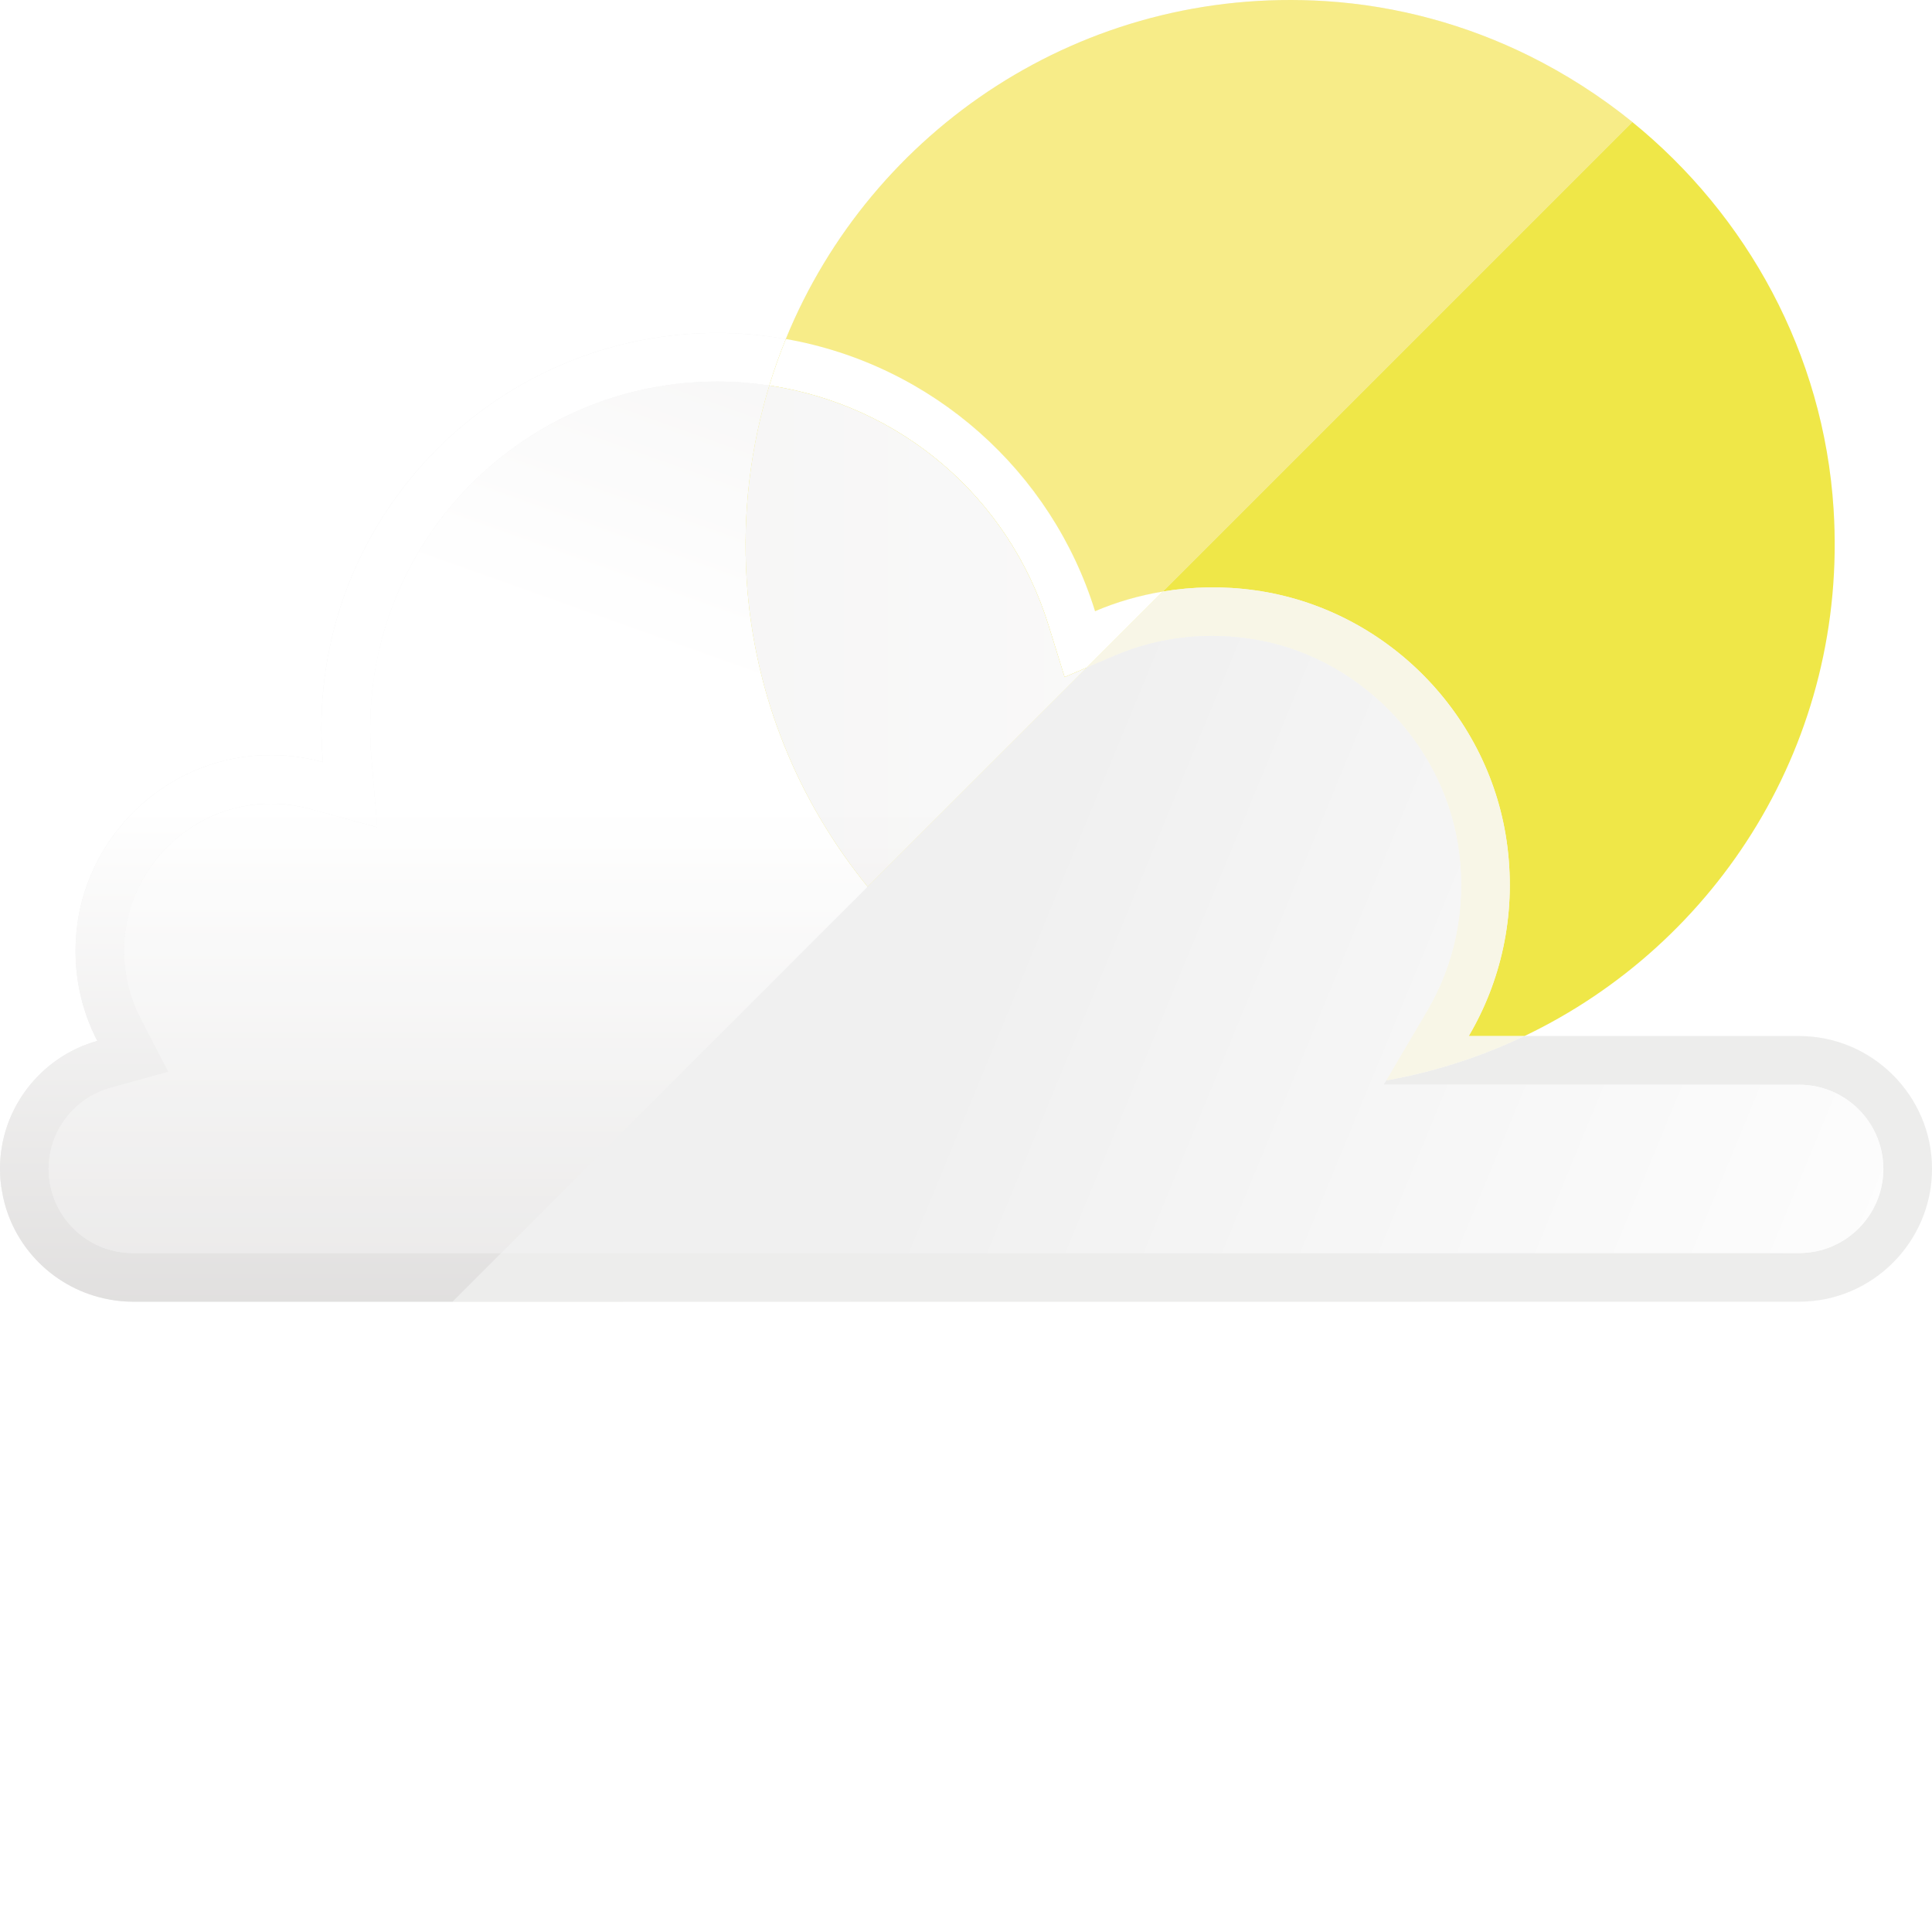
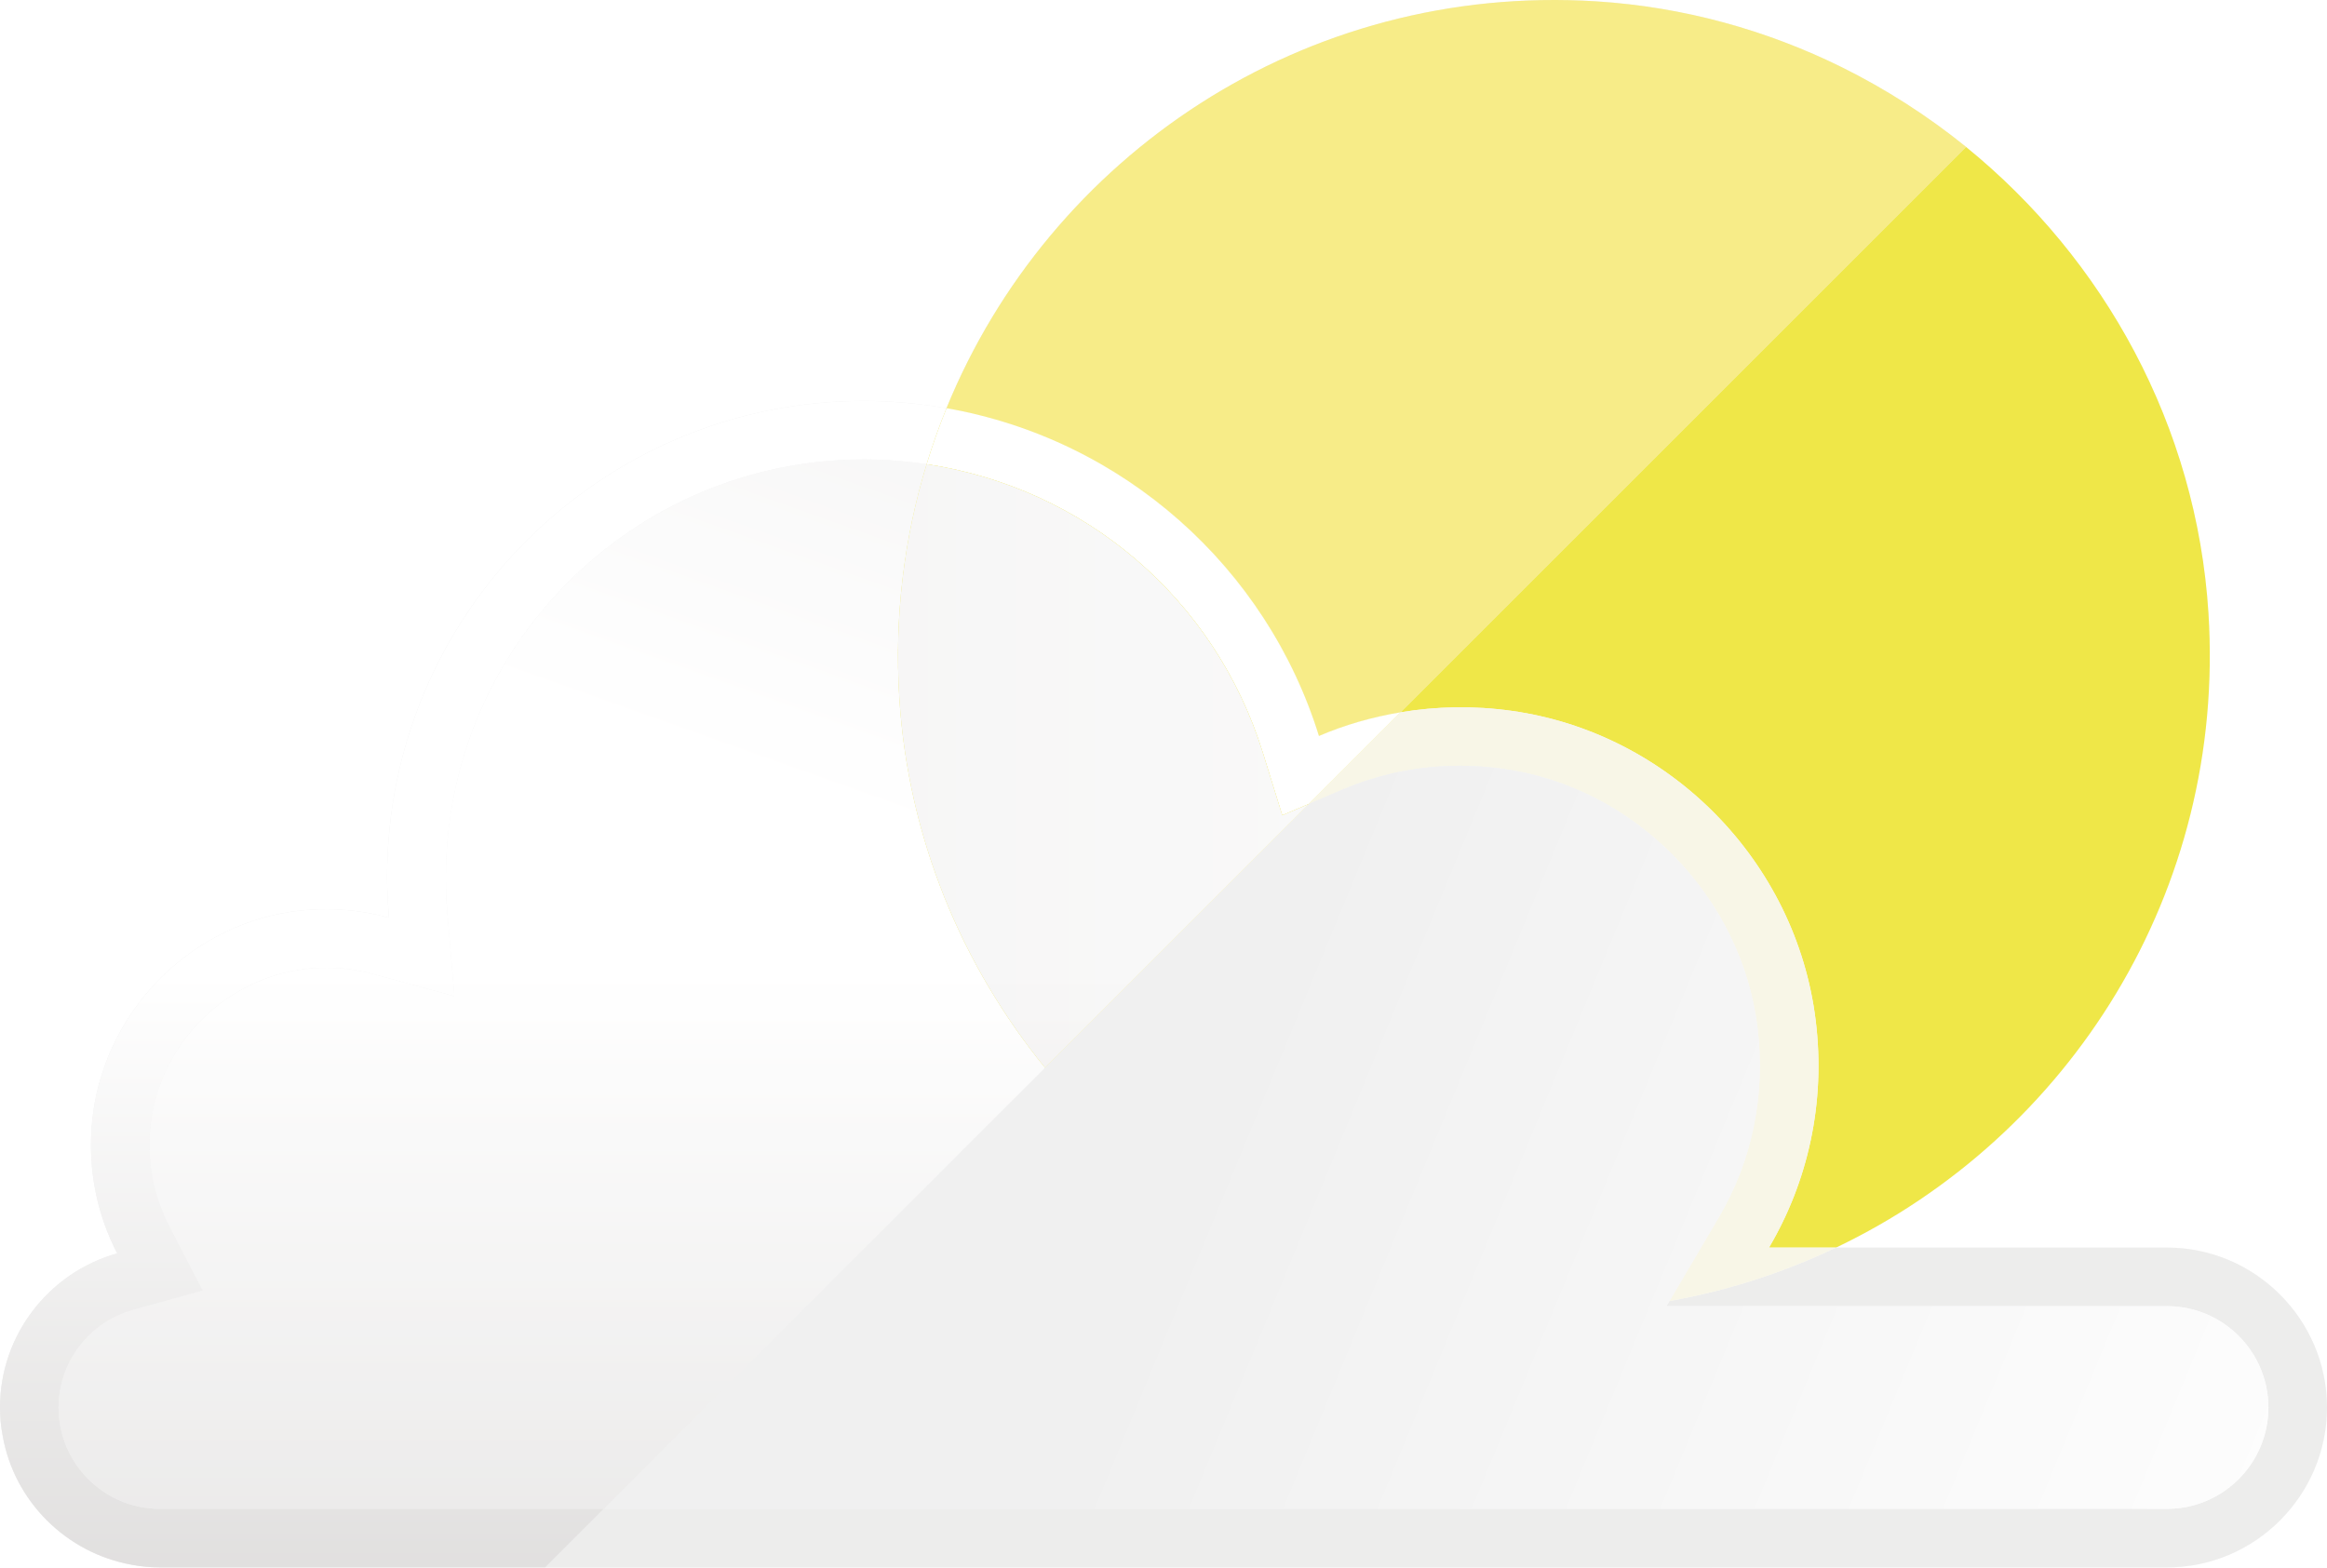
- <svg xmlns="http://www.w3.org/2000/svg" height="800px" width="800px" version="1.1" id="_x34_" viewBox="0 0 512 512" xml:space="preserve">
+ <svg xmlns="http://www.w3.org/2000/svg" version="1.1" id="_x34_" xml:space="preserve" viewBox="0 0 512 344.96">
  <g>
    <linearGradient id="SVGID_1_" gradientUnits="userSpaceOnUse" x1="191.987" y1="169.476" x2="579.486" y2="329.173">
      <stop offset="0" style="stop-color:#F0F0F0" />
      <stop offset="1" style="stop-color:#FFFFFF" />
    </linearGradient>
    <path style="fill:url(#SVGID_1_);" d="M476.803,274.568h-72.824c51.244-24.467,85.819-78.23,81.939-139.638   c-2.603-41.2-22.941-77.88-53.323-102.579l0.013-0.013c-8.446-6.834-17.601-12.701-27.336-17.537   c-16.569-8.188-34.815-13.281-54.028-14.506c-64.343-4.062-120.369,34.106-142.999,89.552c0.005,0.001,0.01,0.002,0.015,0.003   c-1.639,4.02-3.099,8.127-4.377,12.317c-0.404-0.061-0.819-0.084-1.225-0.14c0.399,0.053,0.806,0.077,1.203,0.133   c1.29-4.19,2.772-8.317,4.384-12.314c-5.867-1.032-11.992-1.612-18.181-1.612c-57.896,0-104.896,46.935-104.896,104.832   c0,2.965,0.193,5.931,0.387,8.897c-6.705-1.87-14.055-2.385-21.598-1.289c-23.274,3.546-41.584,23.016-43.712,46.42   c-0.967,10.444,1.161,20.309,5.545,28.754C10.96,279.975,0,293.643,0,309.762c0,2.128,0.194,4.191,0.58,6.189   c2.514,14.442,13.99,25.853,28.432,28.432c1.999,0.387,4.062,0.58,6.189,0.58h84.78l0.002-0.002h356.819   c19.358,0,35.196-15.838,35.196-35.196C512,290.406,496.162,274.568,476.803,274.568z M99.972,219.253l-9.462-2.588l9.46,2.571   L99.972,219.253z M65.89,213.44c1.999-0.322,3.998-0.451,5.996-0.451c2.215,0,4.453,0.268,6.688,0.665   c-2.225-0.39-4.466-0.659-6.715-0.659c-1.977,0-3.985,0.154-5.962,0.453c-6.531,0.99-12.554,3.668-17.618,7.552   C53.34,217.111,59.361,214.432,65.89,213.44z M37.263,269.905l2.192,4.218l-2.189-4.206c-0.166-0.323-0.27-0.671-0.427-0.998   C36.994,269.243,37.097,269.586,37.263,269.905z M25.795,289.563c-4.653,2.173-8.331,5.891-10.562,10.386   C17.456,295.443,21.13,291.724,25.795,289.563z M26.874,330.424c-0.113-0.046-0.241-0.062-0.353-0.11   C26.633,330.362,26.761,330.379,26.874,330.424z M30.701,331.614c1.449,0.297,2.948,0.453,4.484,0.453h97.687l-0.002,0.002H35.202   C33.66,332.069,32.155,331.912,30.701,331.614z" />
    <g>
      <path style="fill:#F7EC88;" d="M432.607,32.339L308.176,156.77c-6.254,1.031-12.314,2.772-17.988,5.222    c-11.476-37.136-43.003-65.31-81.944-72.144C230.874,34.402,286.9-3.766,351.243,0.296c19.213,1.225,37.458,6.318,54.028,14.506    C415.006,19.637,424.161,25.505,432.607,32.339z" />
      <linearGradient id="SVGID_2_" gradientUnits="userSpaceOnUse" x1="104.122" y1="410.804" x2="104.122" y2="214.459">
        <stop offset="0" style="stop-color:#D2D0CF" />
        <stop offset="1" style="stop-color:#FFFFFF" />
      </linearGradient>
      <path style="fill:url(#SVGID_2_);" d="M208.244,89.848c-1.612,3.997-3.094,8.123-4.384,12.314    c-4.513-0.645-9.09-1.031-13.797-1.031c-50.74,0-91.937,41.198-91.937,91.937c0,2.643,0.065,5.222,0.323,7.801l1.547,18.375    l-17.794-4.835c-3.417-0.967-6.898-1.419-10.315-1.419c-1.999,0-3.997,0.129-5.996,0.451    c-17.407,2.644-31.204,17.278-32.816,34.88c-0.709,7.479,0.774,14.958,4.191,21.598l7.349,14.119l-15.344,4.255    c-9.671,2.644-16.376,11.476-16.376,21.469c0,12.314,9.993,22.307,22.308,22.307h97.675l-12.894,12.894h-84.78    c-2.128,0-4.191-0.194-6.19-0.58c-14.442-2.579-25.918-13.99-28.432-28.432C0.194,313.952,0,311.889,0,309.762    c0-16.118,10.96-29.786,25.789-33.912c-4.384-8.446-6.512-18.31-5.544-28.754c2.127-23.403,20.438-42.874,43.712-46.42    c7.544-1.096,14.893-0.58,21.598,1.289c-0.194-2.966-0.387-5.932-0.387-8.897c0-57.896,47-104.832,104.896-104.832    C196.253,88.236,202.378,88.816,208.244,89.848z" />
      <path style="fill:#EFE748;" d="M277.887,165.784l4.237,13.659l5.892-2.52l20.166-20.166c-6.268,1.042-12.301,2.781-17.978,5.208    c-11.499-37.078-43.032-65.315-81.936-72.138c-1.643,4.027-3.106,8.143-4.386,12.342    C238.446,107.334,267.282,131.578,277.887,165.784z" />
      <linearGradient id="SVGID_3_" gradientUnits="userSpaceOnUse" x1="256.033" y1="410.808" x2="256.033" y2="214.446">
        <stop offset="0" style="stop-color:#D2D0CF" />
        <stop offset="1" style="stop-color:#FFFFFF" />
      </linearGradient>
      <path style="fill:url(#SVGID_3_);" d="M277.887,165.784l4.237,13.659l5.892-2.52l20.166-20.166    c-6.268,1.042-12.301,2.781-17.978,5.208c-11.499-37.078-43.032-65.315-81.936-72.138c-1.643,4.027-3.106,8.143-4.386,12.342    C238.446,107.334,267.282,131.578,277.887,165.784z" />
      <linearGradient id="SVGID_4_" gradientUnits="userSpaceOnUse" x1="121.41" y1="410.807" x2="121.41" y2="214.446">
        <stop offset="0" style="stop-color:#D2D0CF" />
        <stop offset="1" style="stop-color:#FFFFFF" />
      </linearGradient>
      <path style="fill:url(#SVGID_4_);" d="M197.881,153.679c-1.138-18.014,1.075-35.354,6.002-51.51    c-4.527-0.677-9.143-1.061-13.839-1.061c-50.702,0-91.948,41.252-91.948,91.954c0,2.632,0.12,5.235,0.334,7.81l1.543,18.381    l-17.793-4.867c-3.375-0.922-6.85-1.391-10.319-1.391c-1.977,0-3.985,0.154-5.962,0.453c-17.428,2.641-31.241,17.295-32.84,34.843    c-0.693,7.521,0.768,14.994,4.206,21.614l7.335,14.116l-15.325,4.256c-9.652,2.679-16.395,11.516-16.395,21.489    c0,12.296,10.004,22.301,22.307,22.301h97.687l97.071-97.07C211.585,212.413,199.816,184.303,197.881,153.679z" />
      <linearGradient id="SVGID_5_" gradientUnits="userSpaceOnUse" x1="207.173" y1="27.508" x2="157.207" y2="167.734">
        <stop offset="0" style="stop-color:#D2D0CF" />
        <stop offset="1" style="stop-color:#FFFFFF" />
      </linearGradient>
      <path style="opacity:0.3;fill:url(#SVGID_5_);" d="M197.881,153.679c-1.138-18.014,1.075-35.354,6.002-51.51    c-4.527-0.677-9.143-1.061-13.839-1.061c-50.702,0-91.948,41.252-91.948,91.954c0,2.632,0.12,5.235,0.334,7.81l1.543,18.381    l-17.793-4.867c-3.375-0.922-6.85-1.391-10.319-1.391c-1.977,0-3.985,0.154-5.962,0.453c-17.428,2.641-31.241,17.295-32.84,34.843    c-0.693,7.521,0.768,14.994,4.206,21.614l7.335,14.116l-15.325,4.256c-9.652,2.679-16.395,11.516-16.395,21.489    c0,12.296,10.004,22.301,22.307,22.301h97.687l97.071-97.07C211.585,212.413,199.816,184.303,197.881,153.679z" />
      <path style="fill:#EFE748;" d="M197.881,153.679c1.935,30.624,13.704,58.734,32.063,81.318l58.073-58.073l-5.892,2.52    l-4.237-13.659c-10.605-34.206-39.441-58.45-74.004-63.615C198.956,118.325,196.743,135.665,197.881,153.679z" />
      <linearGradient id="SVGID_6_" gradientUnits="userSpaceOnUse" x1="242.802" y1="410.807" x2="242.802" y2="214.447">
        <stop offset="0" style="stop-color:#D2D0CF" />
        <stop offset="1" style="stop-color:#FFFFFF" />
      </linearGradient>
      <path style="fill:url(#SVGID_6_);" d="M197.881,153.679c1.935,30.624,13.704,58.734,32.063,81.318l58.073-58.073l-5.892,2.52    l-4.237-13.659c-10.605-34.206-39.441-58.45-74.004-63.615C198.956,118.325,196.743,135.665,197.881,153.679z" />
      <linearGradient id="SVGID_7_" gradientUnits="userSpaceOnUse" x1="12.878" y1="168.582" x2="499.106" y2="168.582">
        <stop offset="0" style="stop-color:#D2D0CF" />
        <stop offset="1" style="stop-color:#FFFFFF" />
      </linearGradient>
      <path style="opacity:0.3;fill:url(#SVGID_7_);" d="M197.881,153.679c1.935,30.624,13.704,58.734,32.063,81.318l58.073-58.073    l-5.892,2.52l-4.237-13.659c-10.605-34.206-39.441-58.45-74.004-63.615C198.956,118.325,196.743,135.665,197.881,153.679z" />
      <path style="fill:#EFE748;" d="M332.613,156.445c34.823,4.888,62.568,33.173,66.878,68.072    c2.267,18.36-1.787,35.666-10.267,50.052h14.755c51.244-24.467,85.819-78.23,81.939-139.638    c-2.603-41.201-22.943-77.882-53.327-102.582L308.182,156.757C316.001,155.456,324.195,155.263,332.613,156.445z" />
      <path style="fill:#EDEDEC;" d="M512,309.765c0-19.358-15.838-35.196-35.196-35.196h-72.824    c-11.466,5.474-23.761,9.475-36.655,11.768l-0.663,1.125h110.144c12.296,0,22.301,10.004,22.301,22.304    c0,12.296-10.004,22.301-22.301,22.301H132.872l-12.894,12.894h356.826C496.162,344.961,512,329.123,512,309.765z" />
      <path style="fill:#F8F6E7;" d="M399.491,224.517c-4.31-34.9-32.055-63.184-66.878-68.072c-8.418-1.182-16.612-0.988-24.431,0.312    l-20.166,20.166l7.254-3.102c8.204-3.507,16.93-5.286,25.927-5.286c3.186,0,6.422,0.227,9.62,0.677    c28.811,4.045,52.308,27.967,55.872,56.885c1.832,14.805-1.133,29.302-8.575,41.926l-10.789,18.314    c12.894-2.293,25.189-6.294,36.655-11.768h-14.755C397.705,260.183,401.758,242.877,399.491,224.517z" />
      <linearGradient id="SVGID_8_" gradientUnits="userSpaceOnUse" x1="259.727" y1="261.063" x2="525.674" y2="370.665">
        <stop offset="0" style="stop-color:#F0F0F0" />
        <stop offset="1" style="stop-color:#FFFFFF" />
      </linearGradient>
      <path style="fill:url(#SVGID_8_);" d="M476.806,287.462H366.662l0.663-1.125l10.789-18.314    c7.442-12.624,10.408-27.121,8.575-41.926c-3.564-28.918-27.061-52.84-55.872-56.885c-3.198-0.45-6.435-0.677-9.62-0.677    c-8.997,0-17.724,1.779-25.927,5.286l-7.254,3.102l-58.073,58.073l-97.071,97.07h343.933c12.296,0,22.301-10.005,22.301-22.301    C499.106,297.467,489.102,287.462,476.806,287.462z" />
    </g>
  </g>
</svg>
